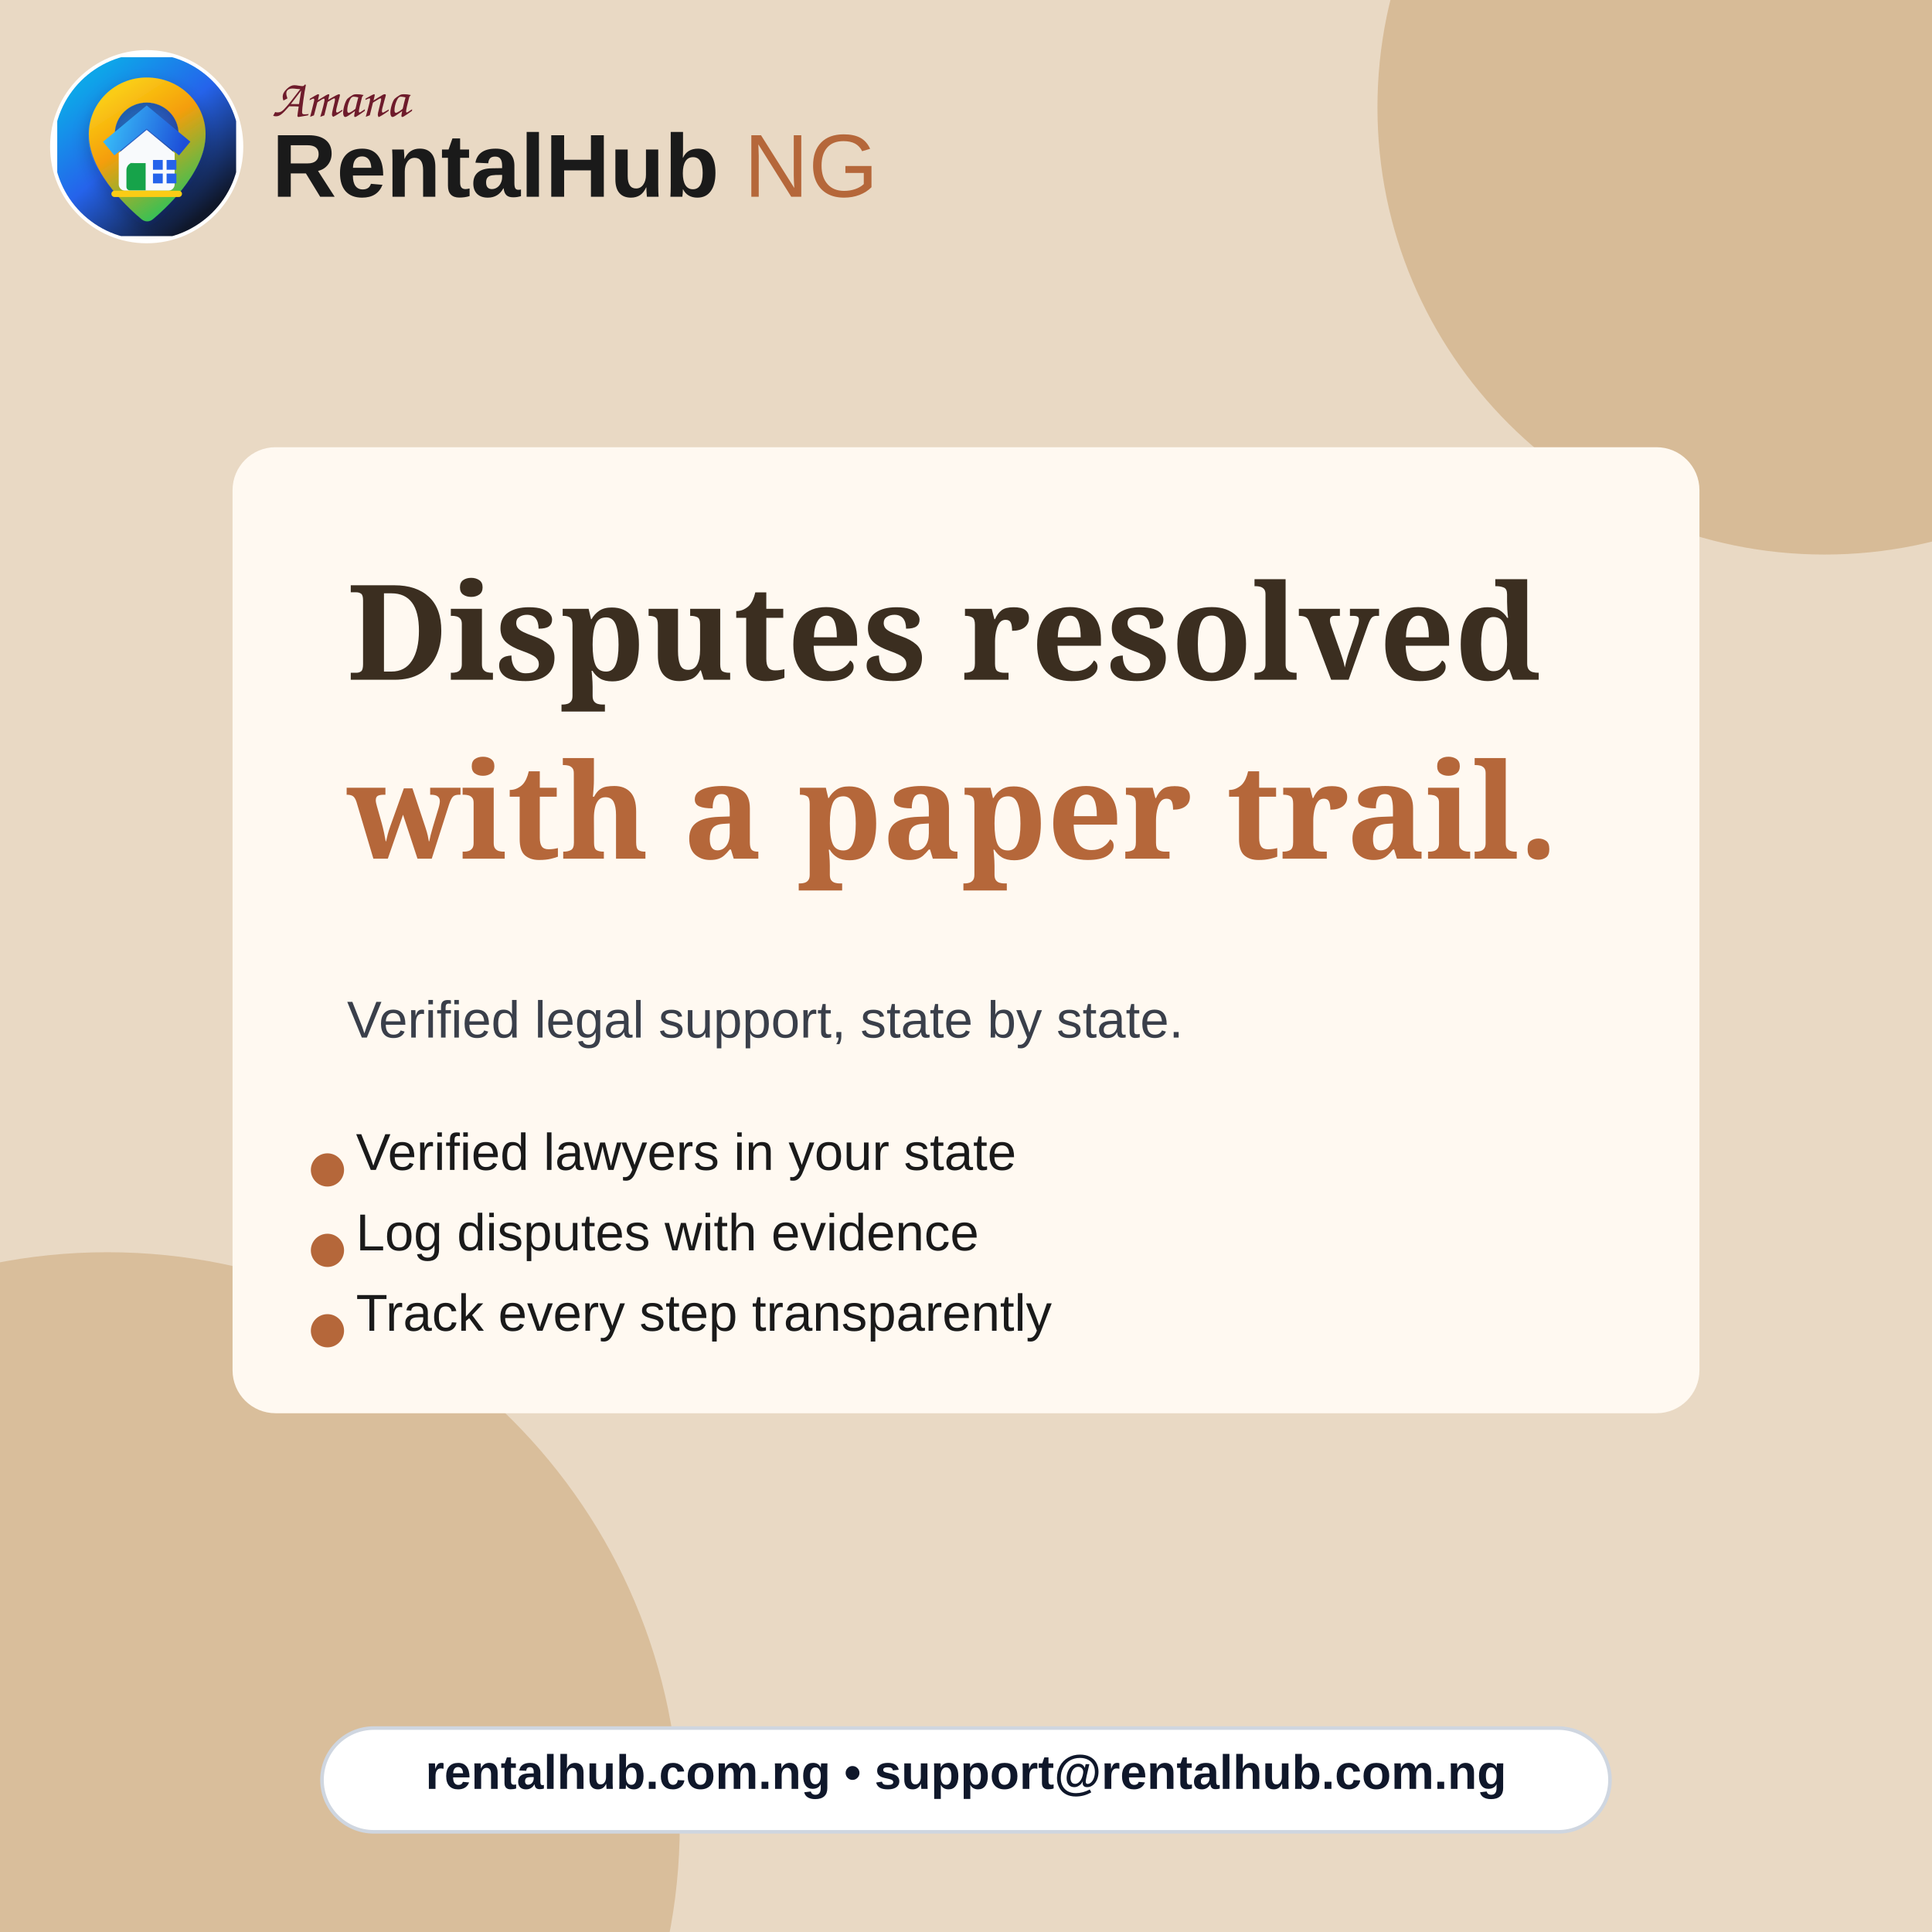
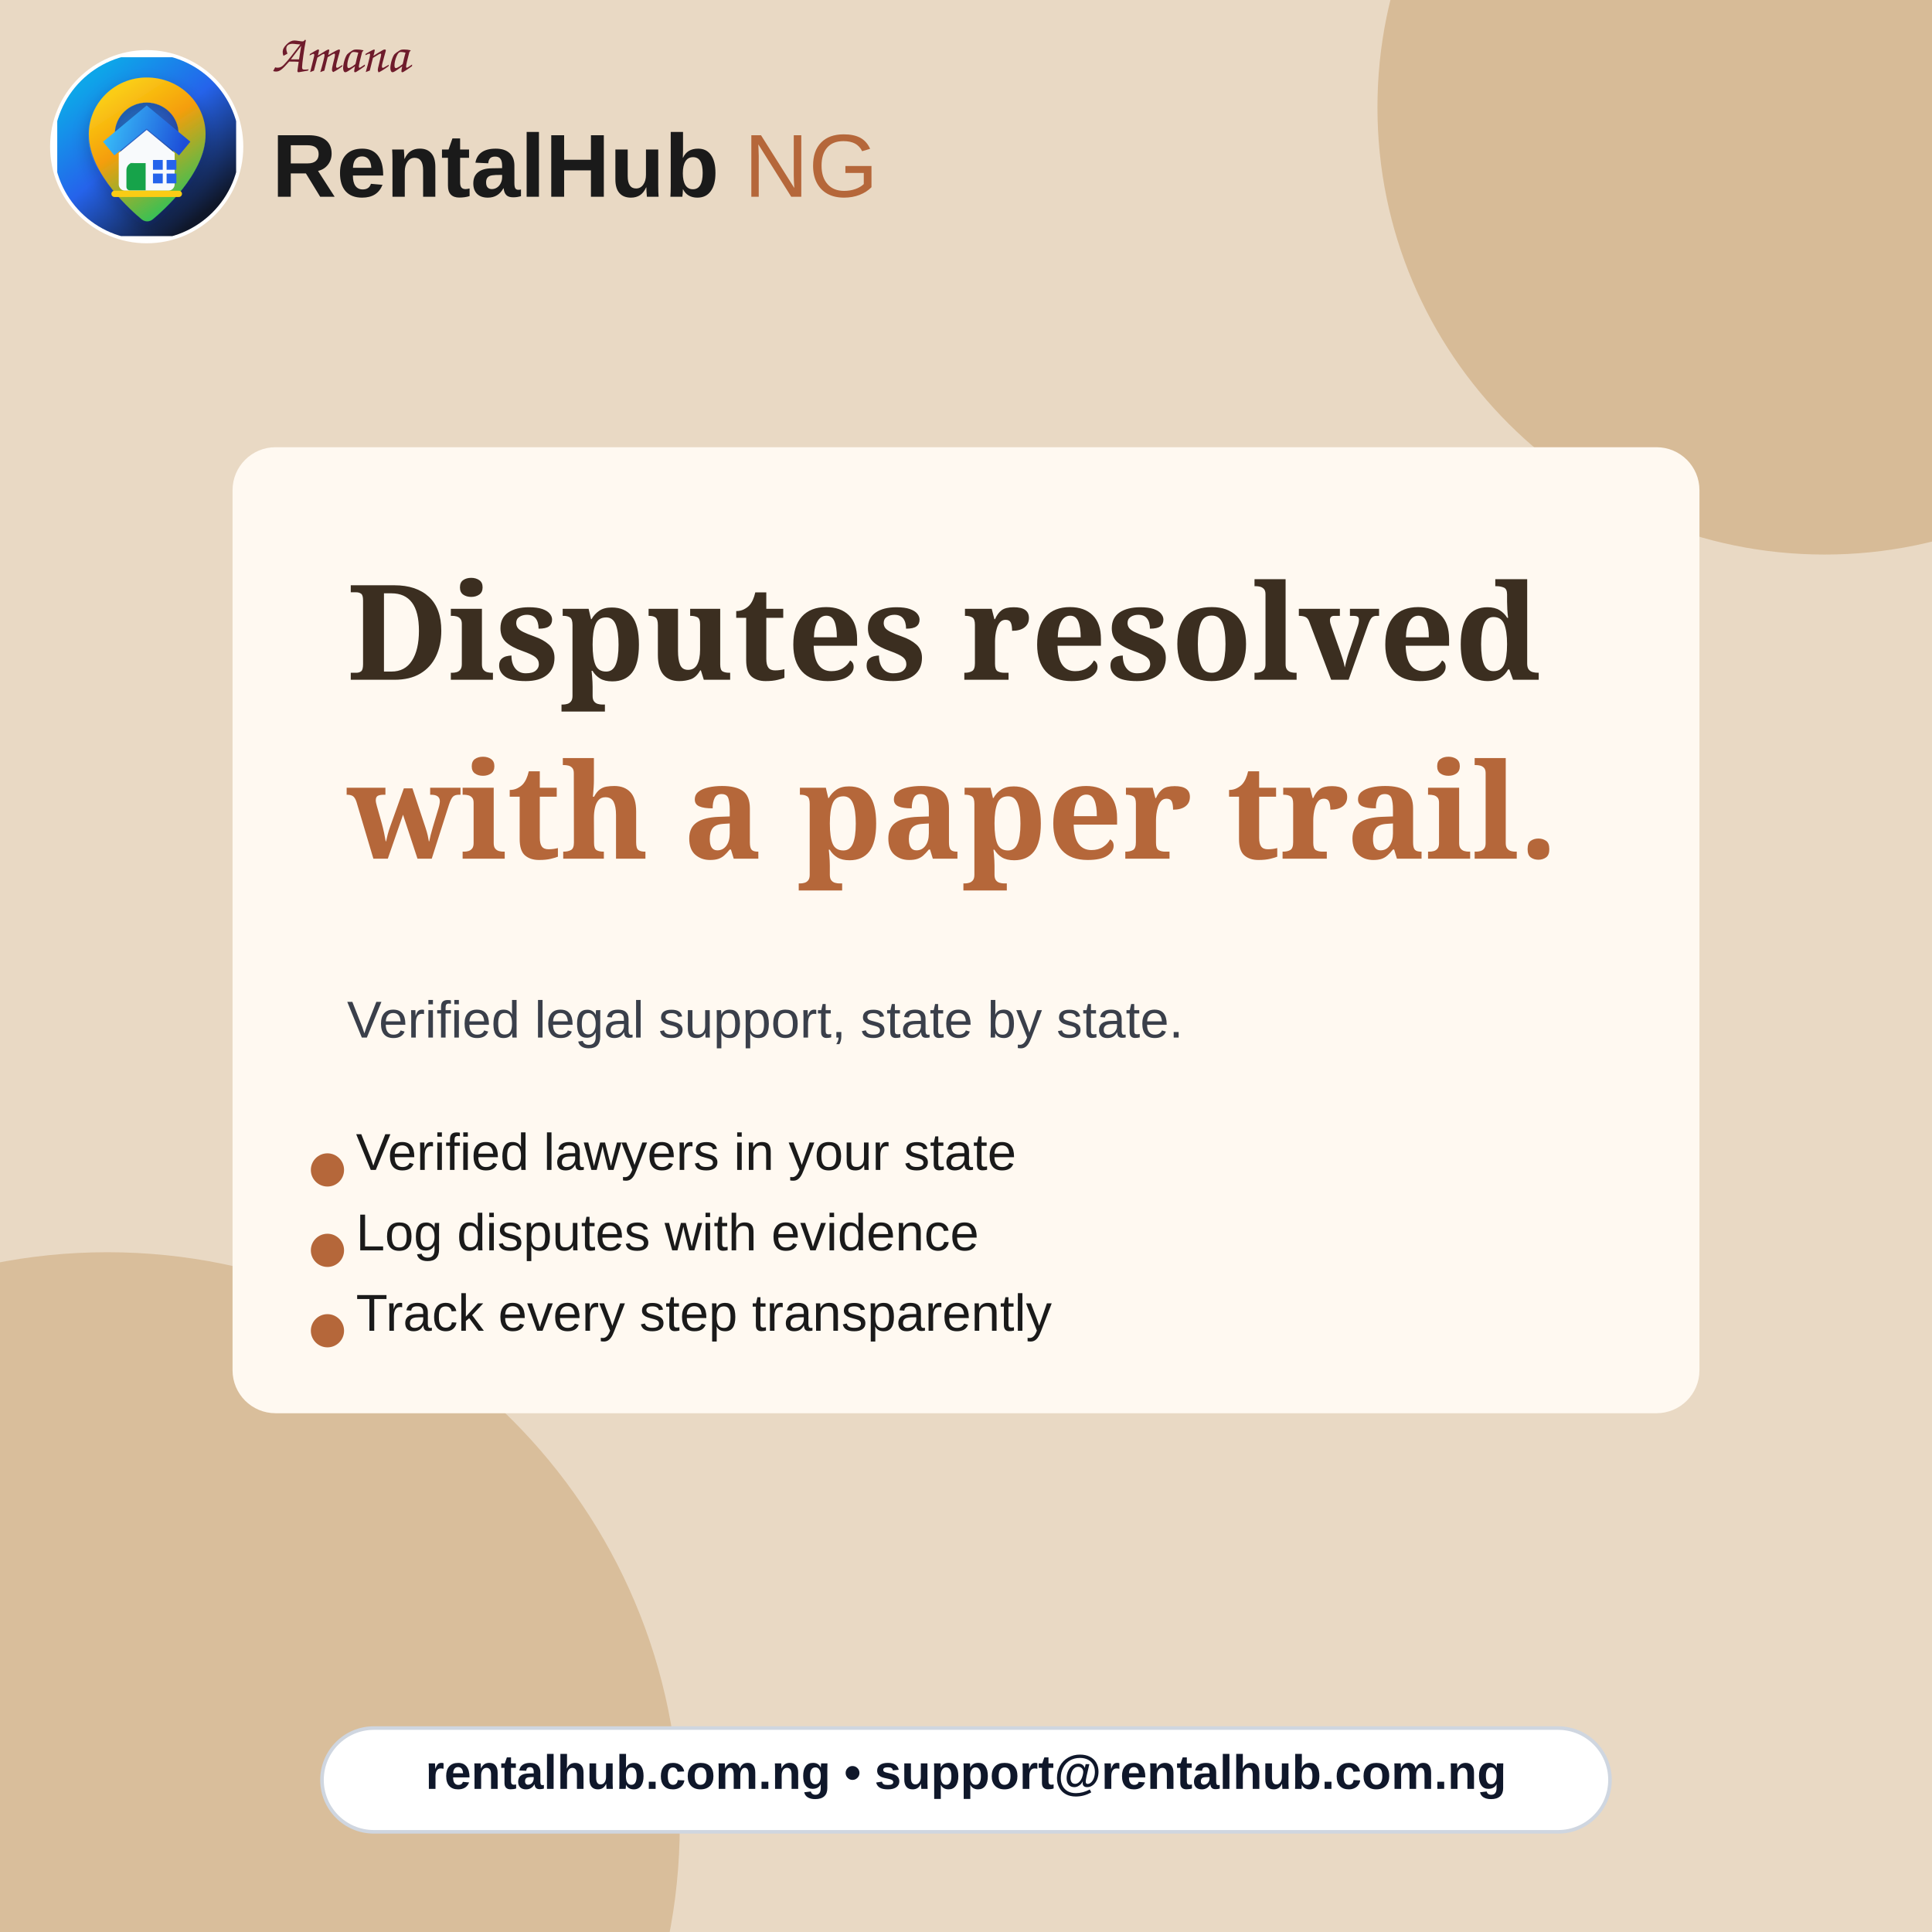
<svg xmlns="http://www.w3.org/2000/svg" width="1080" height="1080" viewBox="0 0 1080 1080" preserveAspectRatio="xMidYMid slice">
  <defs>
    <linearGradient id="sky" x1="96" x2="416" y1="62" y2="450" gradientUnits="userSpaceOnUse">
      <stop offset="0" stop-color="#0ea5e9" />
      <stop offset="0.46" stop-color="#2563eb" />
      <stop offset="1" stop-color="#0f172a" />
    </linearGradient>
    <linearGradient id="pin" x1="160" x2="372" y1="104" y2="430" gradientUnits="userSpaceOnUse">
      <stop offset="0" stop-color="#facc15" />
      <stop offset="0.38" stop-color="#f59e0b" />
      <stop offset="1" stop-color="#22c55e" />
    </linearGradient>
    <linearGradient id="roof" x1="148" x2="363" y1="180" y2="250" gradientUnits="userSpaceOnUse">
      <stop offset="0" stop-color="#38bdf8" />
      <stop offset="1" stop-color="#1d4ed8" />
    </linearGradient>
    <filter id="shadow" x="-25%" y="-20%" width="150%" height="160%">
      <feDropShadow dx="0" dy="20" stdDeviation="24" flood-color="#0f172a" flood-opacity="0.24" />
    </filter>
  </defs>
  <rect width="1080" height="1080" fill="#E9D9C4" />
  <circle cx="60" cy="1020" r="320" fill="#C9A372" opacity="0.5" />
  <circle cx="1020" cy="60" r="250" fill="#C9A372" opacity="0.55" />
  <clipPath id="logoclip">
    <circle cx="82" cy="82" r="52" />
  </clipPath>
  <circle cx="82" cy="82" r="54" fill="#ffffff" />
  <g clip-path="url(#logoclip)">
    <g transform="translate(32, 32) scale(0.1953125)">
      <rect width="512" height="512" rx="112" fill="url(#sky)" />
      <circle cx="256" cy="226" r="168" fill="#ffffff" opacity="0.08" />
      <circle cx="256" cy="226" r="132" fill="#0f172a" opacity="0.2" />
      <path filter="url(#shadow)" d="M256 58c-91.4 0-165.5 72.7-165.5 162.4 0 115.4 128.2 224.2 151.4 243.6a24.5 24.5 0 0 0 31.2 0c23.2-19.4 151.4-128.2 151.4-243.6C424.5 130.7 350.4 58 256 58Zm0 250.8c-50.4 0-91.3-40.1-91.3-89.6S205.6 129.6 256 129.6s91.3 40.1 91.3 89.6-40.9 89.6-91.3 89.6Z" fill="url(#pin)" />
      <path d="M131 241.8 256 138l125 103.8-32.5 39.1L256 204.3l-92.5 76.6L131 241.8Z" fill="url(#roof)" />
      <path d="M176 274.2 256 208l80 66.2v89.6a18 18 0 0 1-18 18H194a18 18 0 0 1-18-18v-89.6Z" fill="#f8fafc" />
      <path d="M208 303h45v78h-45a10 10 0 0 1-10-10v-48a22 22 0 0 1 22-22Z" fill="#16a34a" />
      <path d="M274 294h28v28h-28v-28Zm39 0h28v28h-28v-28Zm-39 39h28v28h-28v-28Zm39 0h28v28h-28v-28Z" fill="#2563eb" />
      <path d="M164 391h184" stroke="#facc15" stroke-linecap="round" stroke-width="18" />
    </g>
  </g>
-   <text x="152" y="65" font-family="'Segoe Script', 'Brush Script MT', 'Lucida Handwriting', cursive" font-size="30" fill="#6e1b2b">Amana</text>
+   <text x="152" y="40" font-family="'Segoe Script', 'Brush Script MT', 'Lucida Handwriting', cursive" font-size="30" fill="#6e1b2b">Amana</text>
  <text x="152" y="110" font-family="Arial, Helvetica, sans-serif" font-weight="800" font-size="50" fill="#1A1A1A">RentalHub <tspan font-weight="400" fill="#B5673A">NG</tspan>
  </text>
  <rect x="130" y="250" width="820" height="540" rx="24" fill="#FFF9F1" />
  <text x="194" y="380" font-family="Georgia, serif" font-weight="700" font-size="74" fill="#3B2E20">Disputes resolved</text>
  <text x="194" y="480" font-family="Georgia, serif" font-weight="700" font-size="74" fill="#B5673A">with a paper trail.</text>
  <text x="194" y="580" font-family="Arial, Helvetica, sans-serif" font-size="29" fill="#3A3F4A">Verified legal support, state by state.</text>
  <circle cx="183.05" cy="654" r="9.28" fill="#B5673A" />
  <text x="199" y="654" font-family="Arial, Helvetica, sans-serif" font-size="29" fill="#1A1A1A">Verified lawyers in your state</text>
  <circle cx="183.05" cy="698.95" r="9.28" fill="#B5673A" />
  <text x="199" y="698.95" font-family="Arial, Helvetica, sans-serif" font-size="29" fill="#1A1A1A">Log disputes with evidence</text>
  <circle cx="183.05" cy="743.9" r="9.28" fill="#B5673A" />
  <text x="199" y="743.9" font-family="Arial, Helvetica, sans-serif" font-size="29" fill="#1A1A1A">Track every step transparently</text>
  <rect x="180" y="966" width="720" height="58" rx="29" fill="#FFFFFF" stroke="#CFD6E0" stroke-width="2" />
  <text x="540" y="1000" text-anchor="middle" font-family="Arial, Helvetica, sans-serif" font-weight="600" font-size="27" fill="#0f172a">rentalhub.com.ng  •  support@rentalhub.com.ng</text>
</svg>
